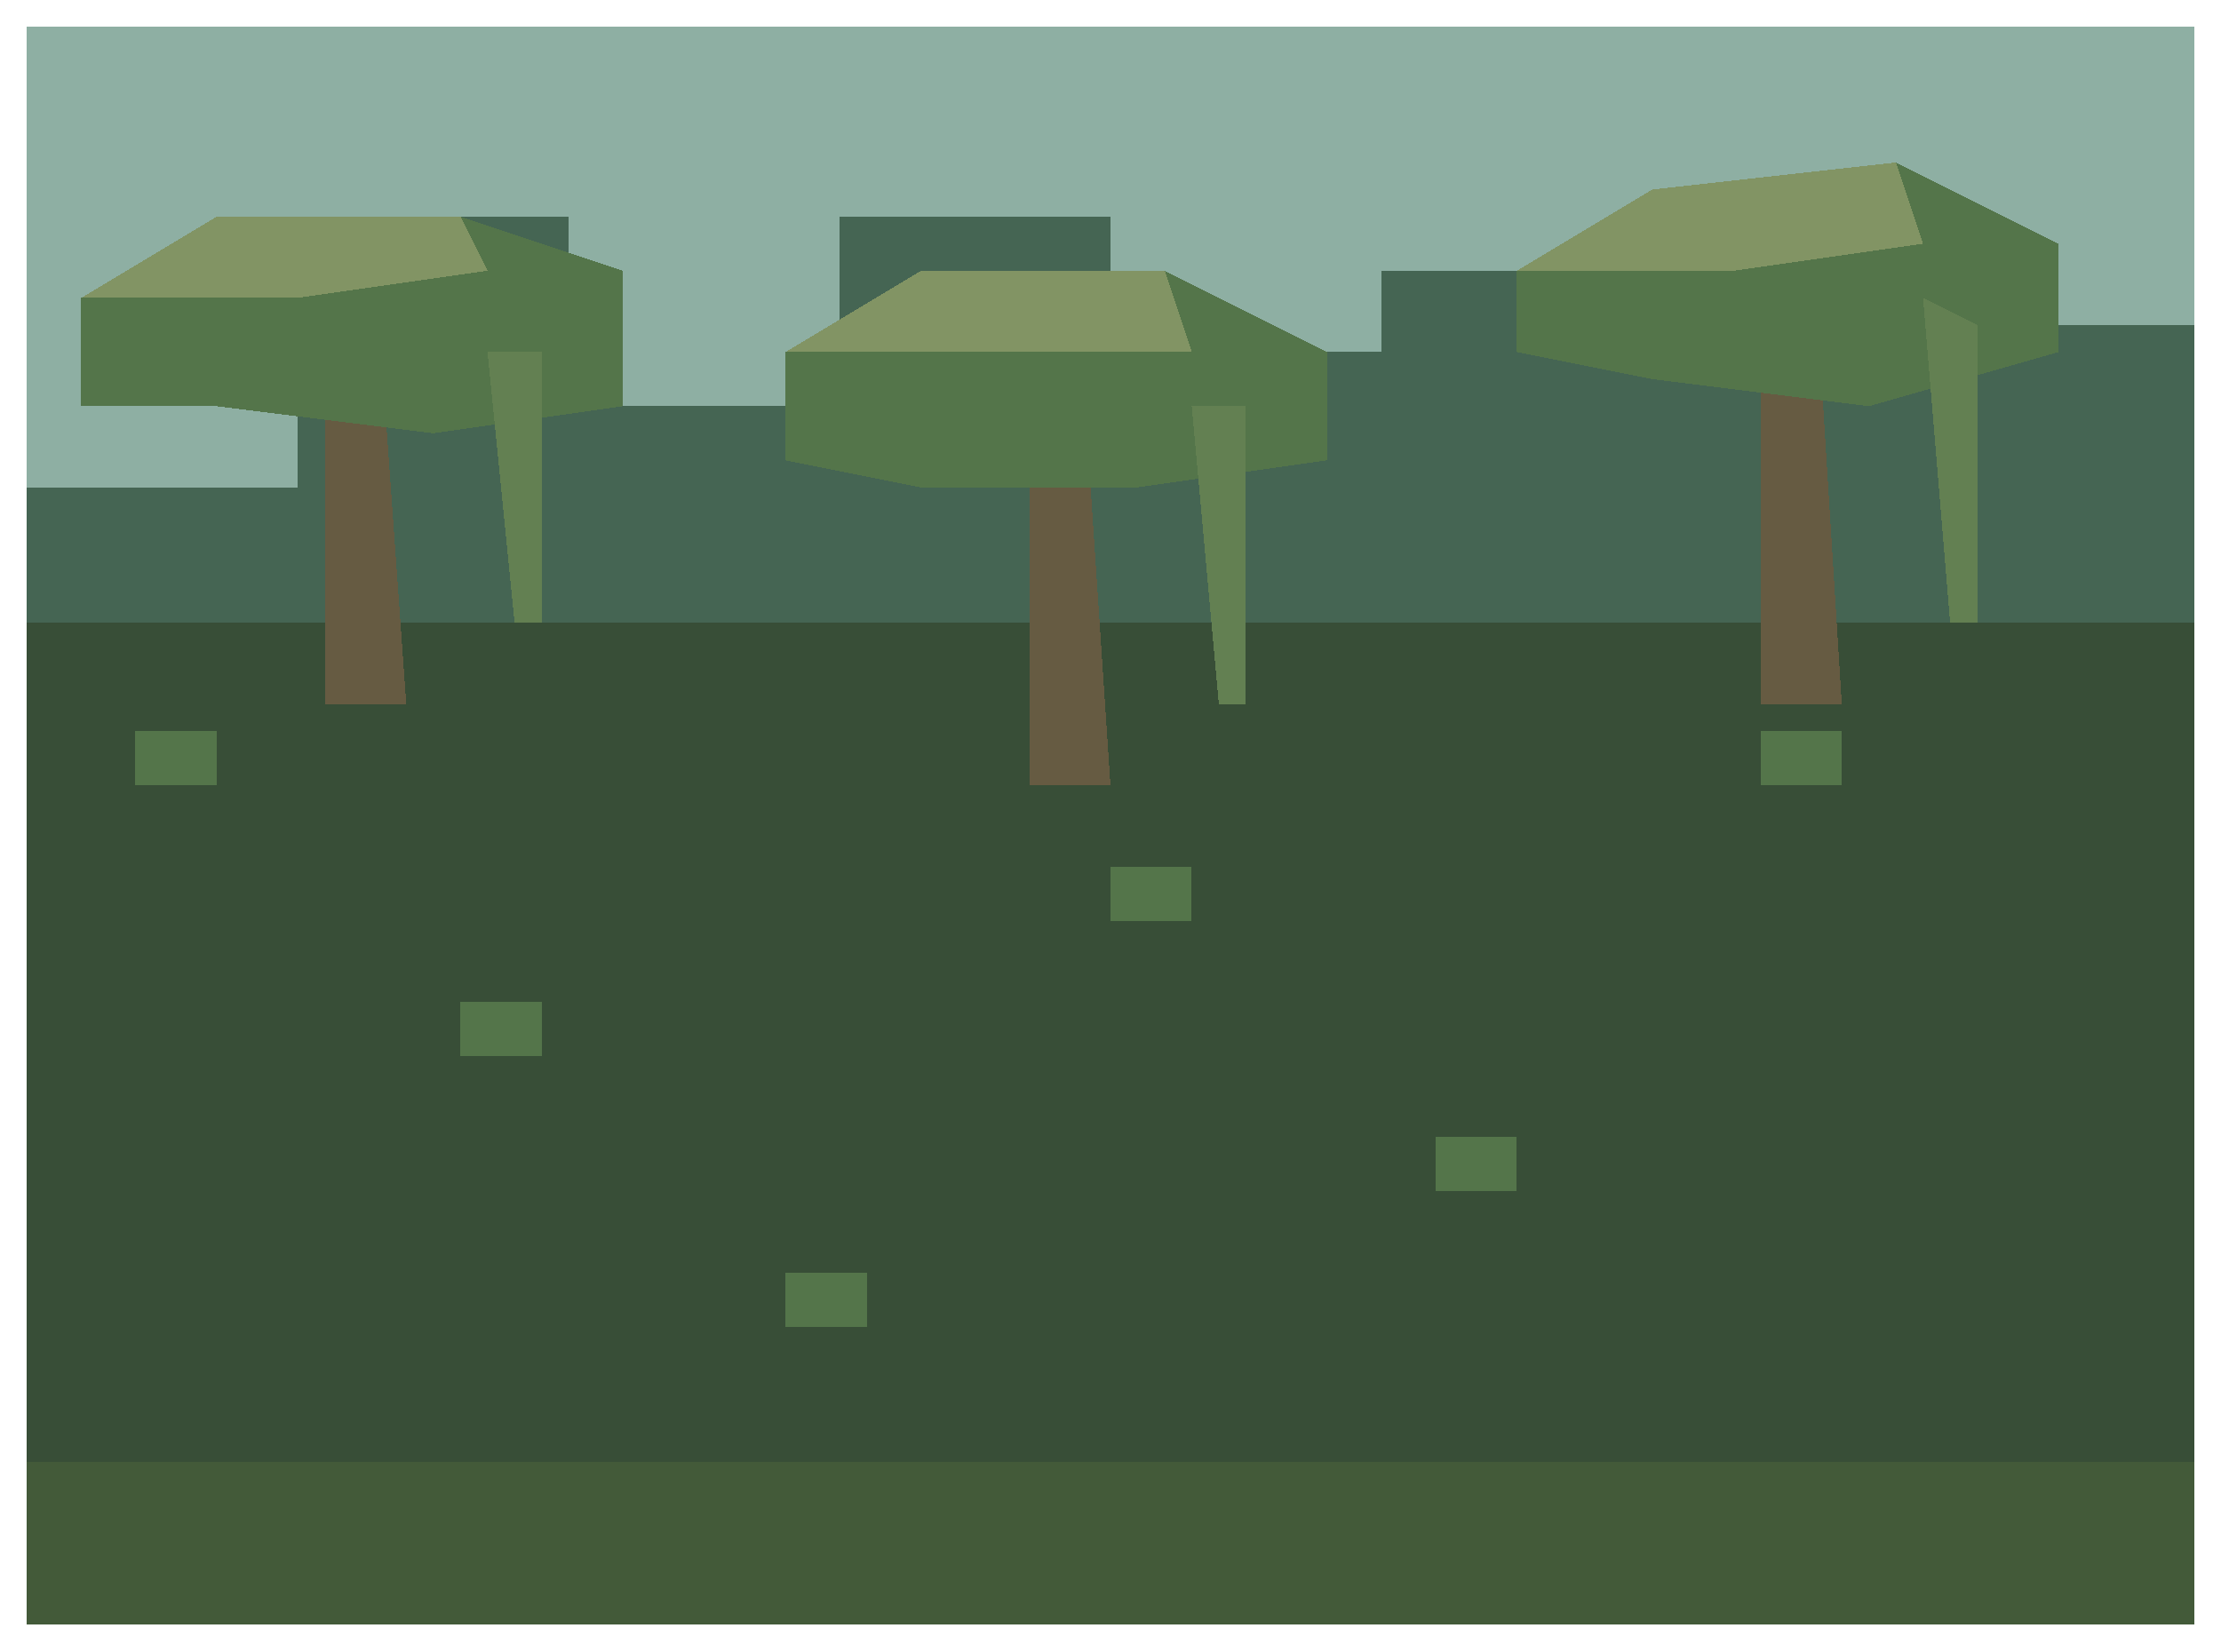
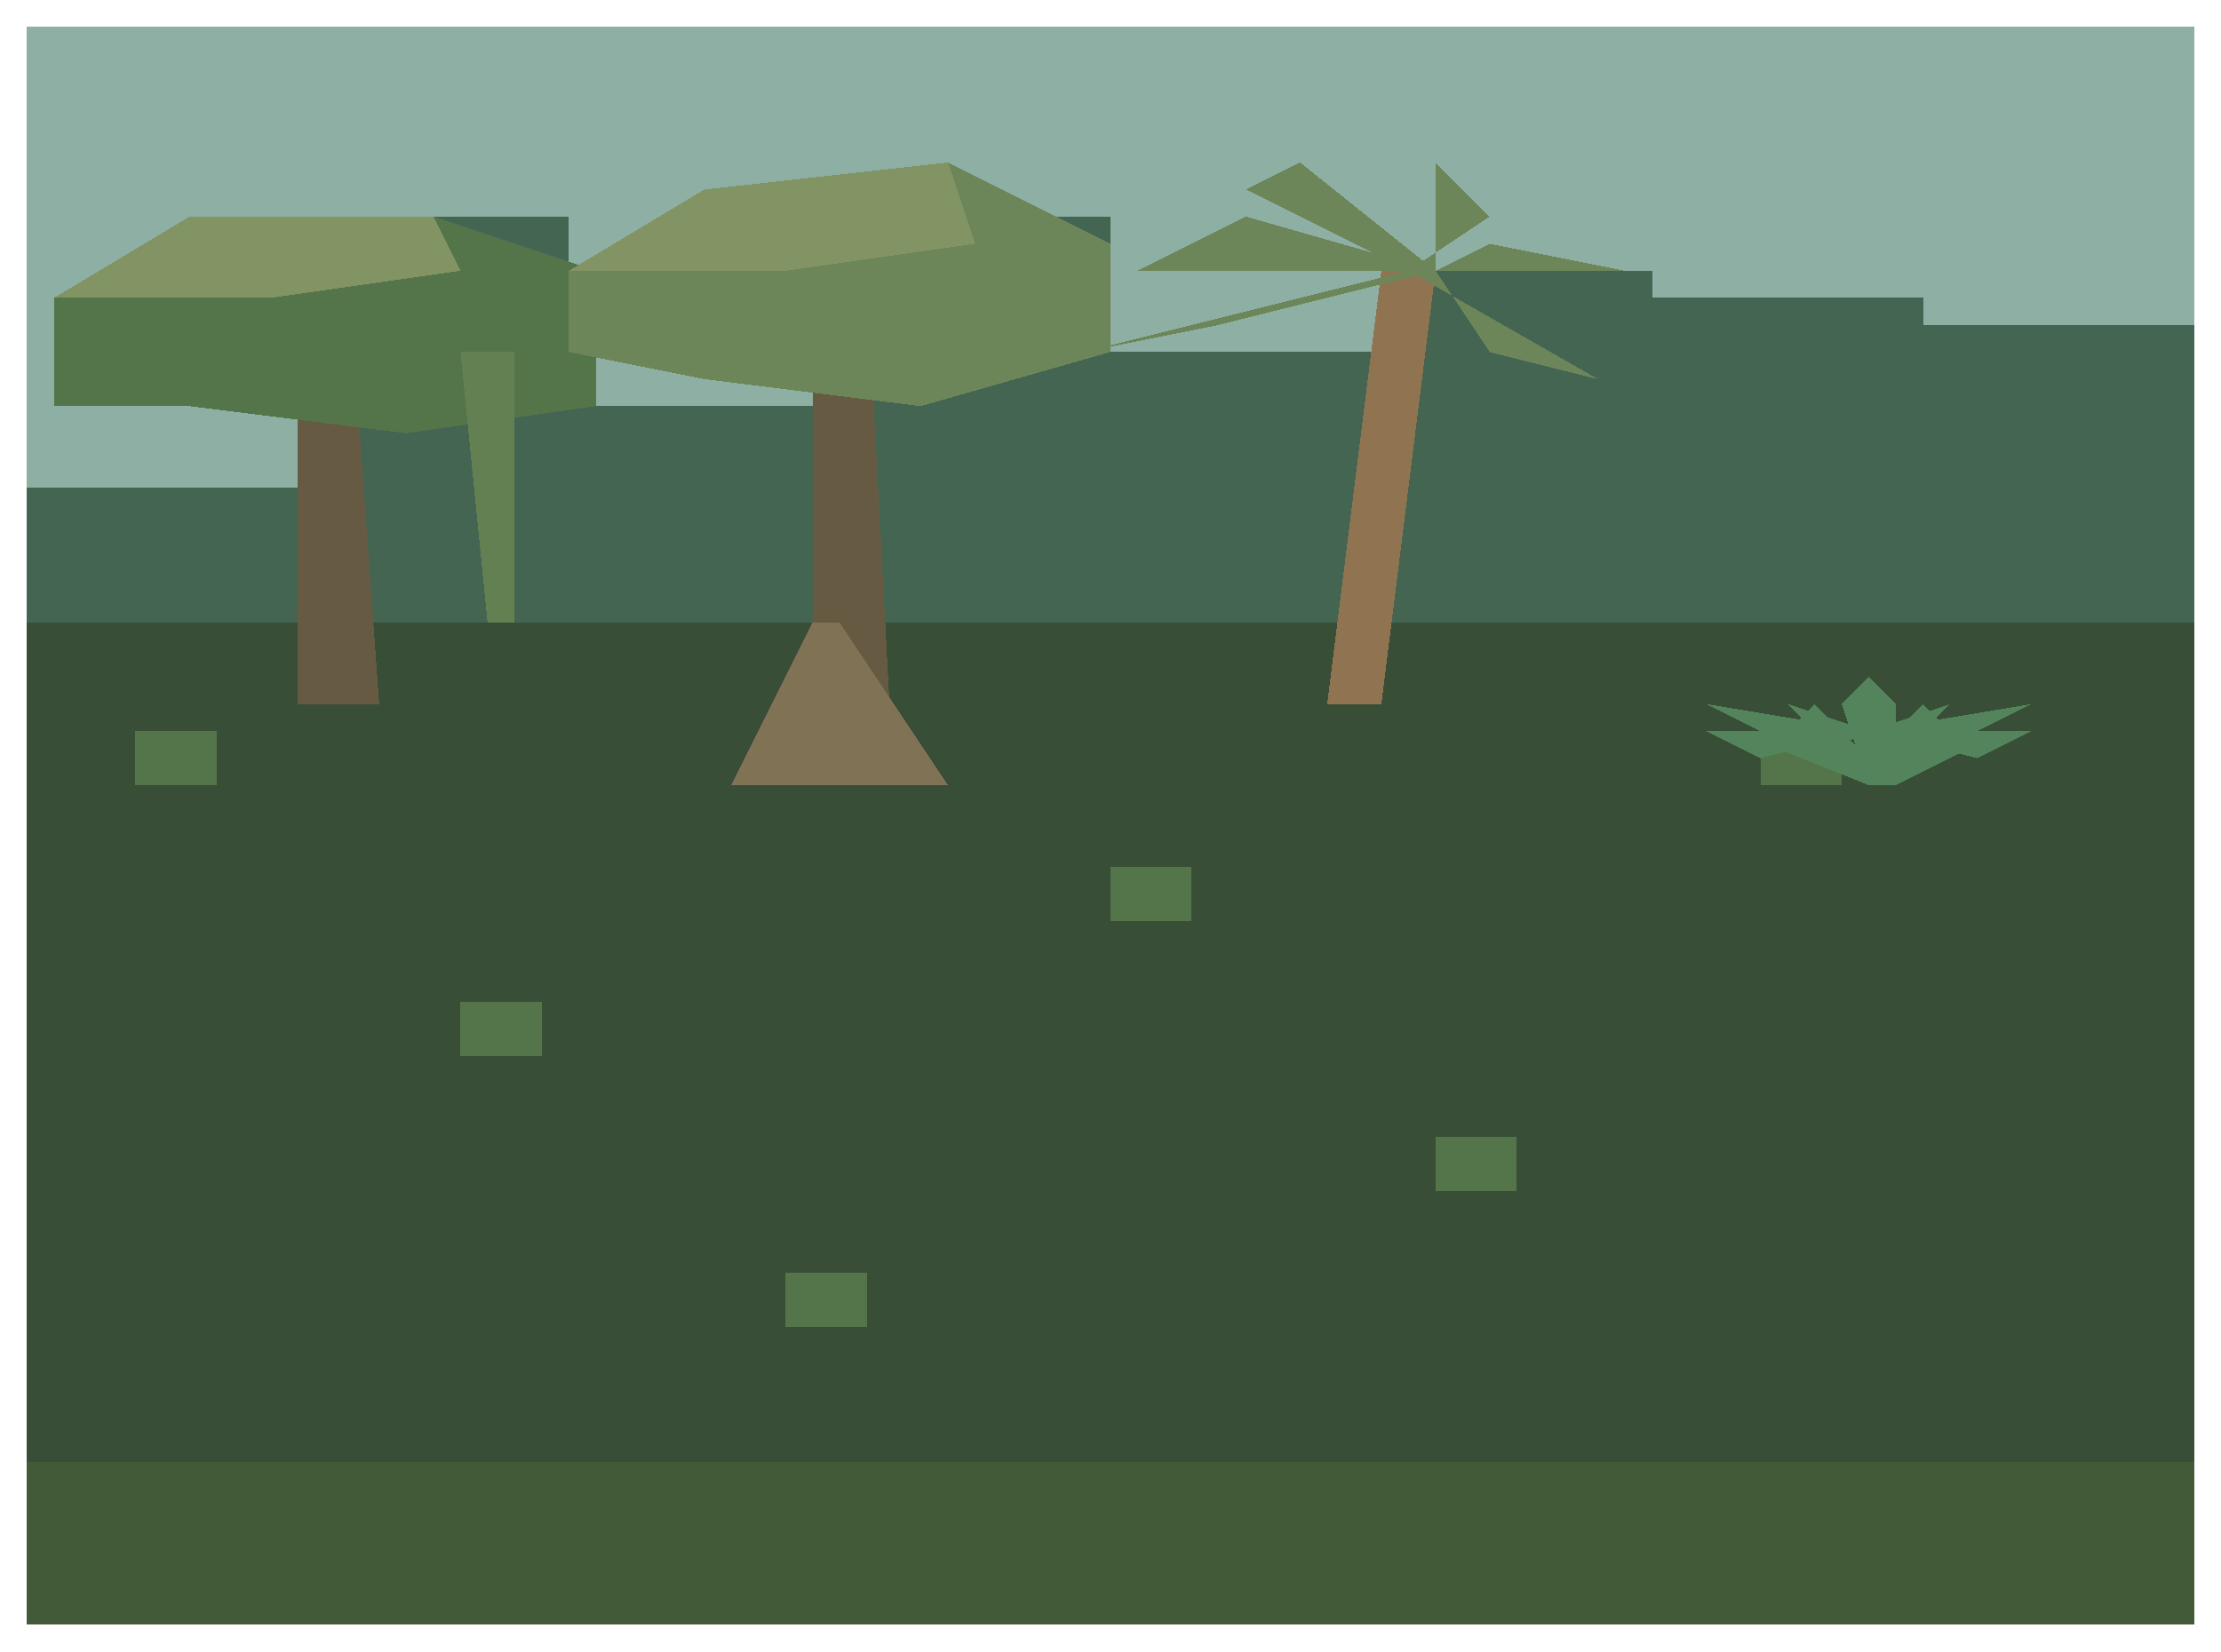
<svg xmlns="http://www.w3.org/2000/svg" width="82" height="61" viewBox="0 0 82 61" shape-rendering="crispEdges" data-template="driving-terrain-local-rainforest-mountain" data-anchor-x="1" data-anchor-y="43">
  <g id="sky">
    <polygon points="1,1 81,1 81,23 1,23" fill="#8eafa3" />
  </g>
  <g id="far">
    <polygon points="1,18 11,18 11,23 1,23" fill="#456553" />
    <polygon points="11,8 21,8 21,23 11,23" fill="#456553" />
    <polygon points="11,8 21,8 21,10 11,10" fill="#456553" />
    <polygon points="21,15 31,15 31,23 21,23" fill="#456553" />
    <polygon points="31,8 41,8 41,23 31,23" fill="#456553" />
    <polygon points="31,8 41,8 41,11 31,11" fill="#456553" />
    <polygon points="41,13 51,13 51,23 41,23" fill="#456553" />
    <polygon points="41,13 51,13 51,15 41,15" fill="#456553" />
    <polygon points="51,10 61,10 61,23 51,23" fill="#456553" />
    <polygon points="51,10 61,10 61,12 51,12" fill="#456553" />
    <polygon points="61,11 71,11 71,23 61,23" fill="#456553" />
    <polygon points="61,11 71,11 71,13 61,13" fill="#456553" />
    <polygon points="71,12 81,12 81,23 71,23" fill="#456553" />
    <polygon points="71,12 81,12 81,14 71,14" fill="#456553" />
  </g>
  <g id="ground">
    <polygon points="1,23 81,23 81,60 1,60" fill="#384e37" />
  </g>
  <g id="near">
    <polygon points="1,54 81,54 81,60 1,60" fill="#435a39" />
  </g>
  <g id="detail">
    <polygon points="5,29 8,29 8,27 5,27" fill="#54754a" />
    <polygon points="17,39 20,39 20,37 17,37" fill="#54754a" />
    <polygon points="29,49 32,49 32,47 29,47" fill="#54754a" />
    <polygon points="41,34 44,34 44,32 41,32" fill="#54754a" />
    <polygon points="53,44 56,44 56,42 53,42" fill="#54754a" />
    <polygon points="65,29 68,29 68,27 65,27" fill="#54754a" />
  </g>
  <g id="vegetation-broadleaf">
-     <polygon points="12,26 12,12 14,12 15,26" fill="#665b42" />
-     <polygon points="3,15 3,11 8,8 17,8 23,10 23,15 16,16 8,15" fill="#54754a" />
-     <polygon points="3,11 8,8 17,8 18,10 11,11" fill="#829464" />
-     <polygon points="18,13 19,23 20,23 20,13" fill="#638052" />
+     <polygon points="11,26 11,12 13,12 14,26" fill="#665b42" />
+     <polygon points="2,15 2,11 7,8 16,8 22,10 22,15 15,16 7,15" fill="#54754a" />
+     <polygon points="2,11 7,8 16,8 17,10 10,11" fill="#829464" />
+     <polygon points="17,13 18,23 19,23 19,13" fill="#638052" />
  </g>
-   <g id="vegetation-broadleaf">
-     <polygon points="38,29 38,14 40,14 41,29" fill="#665b42" />
-     <polygon points="29,17 29,13 34,10 43,10 49,13 49,17 42,18 34,18" fill="#54754a" />
-     <polygon points="29,13 34,10 43,10 44,13 37,13" fill="#829464" />
-     <polygon points="44,15 45,26 46,26 46,15" fill="#638052" />
+   <g id="vegetation-ceiba">
+     <polygon points="30,29 30,10 32,10 33,29" fill="#665b42" />
+     <polygon points="21,13 21,10 26,7 35,6 41,9 41,13 34,15 26,14" fill="#6d8659" />
+     <polygon points="21,10 26,7 35,6 36,9 29,10" fill="#829464" />
+     <polygon points="27,29 30,23 31,23 35,29" fill="#807255" />
  </g>
-   <g id="vegetation-broadleaf">
-     <polygon points="65,26 65,10 67,10 68,26" fill="#665b42" />
-     <polygon points="56,13 56,10 61,7 70,6 76,9 76,13 69,15 61,14" fill="#54754a" />
-     <polygon points="56,10 61,7 70,6 71,9 64,10" fill="#829464" />
-     <polygon points="71,11 72,23 73,23 73,12" fill="#638052" />
+   <g id="vegetation-palm">
+     <polygon points="49,26 51,10 53,10 51,26" fill="#907452" />
+     <polygon points="52,10 40,13 45,12 53,10" fill="#6d8659" />
+     <polygon points="52,10 42,10 46,8 53,10" fill="#6d8659" />
+     <polygon points="52,10 46,7 48,6 53,10" fill="#6d8659" />
+     <polygon points="52,10 55,8 53,6 53,10" fill="#6d8659" />
+     <polygon points="52,10 60,10 55,9 53,10" fill="#6d8659" />
+     <polygon points="52,10 59,14 55,13 53,10" fill="#6d8659" />
+   </g>
+   <g id="vegetation-fern">
+     <polygon points="69,29 64,27 65,27 66,27 70,29" fill="#53845b" />
+     <polygon points="69,27 63,27 65,28" fill="#53845b" />
+     <polygon points="69,27 63,26 65,27" fill="#53845b" />
+     <polygon points="69,29 66,27 67,26 68,27 70,29" fill="#53845b" />
+     <polygon points="69,27 66,27 67,28" fill="#53845b" />
+     <polygon points="69,27 66,26 67,27" fill="#53845b" />
+     <polygon points="69,29 68,26 69,25 70,26 70,29" fill="#53845b" />
+     <polygon points="69,27 69,27 69,28" fill="#53845b" />
+     <polygon points="69,27 69,26 69,27" fill="#53845b" />
+     <polygon points="69,29 70,27 71,26 72,27 70,29" fill="#53845b" />
+     <polygon points="69,27 72,27 71,28" fill="#53845b" />
+     <polygon points="69,27 72,26 71,27" fill="#53845b" />
+     <polygon points="69,29 72,27 73,27 74,27 70,29" fill="#53845b" />
+     <polygon points="69,27 75,27 73,28" fill="#53845b" />
+     <polygon points="69,27 75,26 73,27" fill="#53845b" />
  </g>
</svg>
